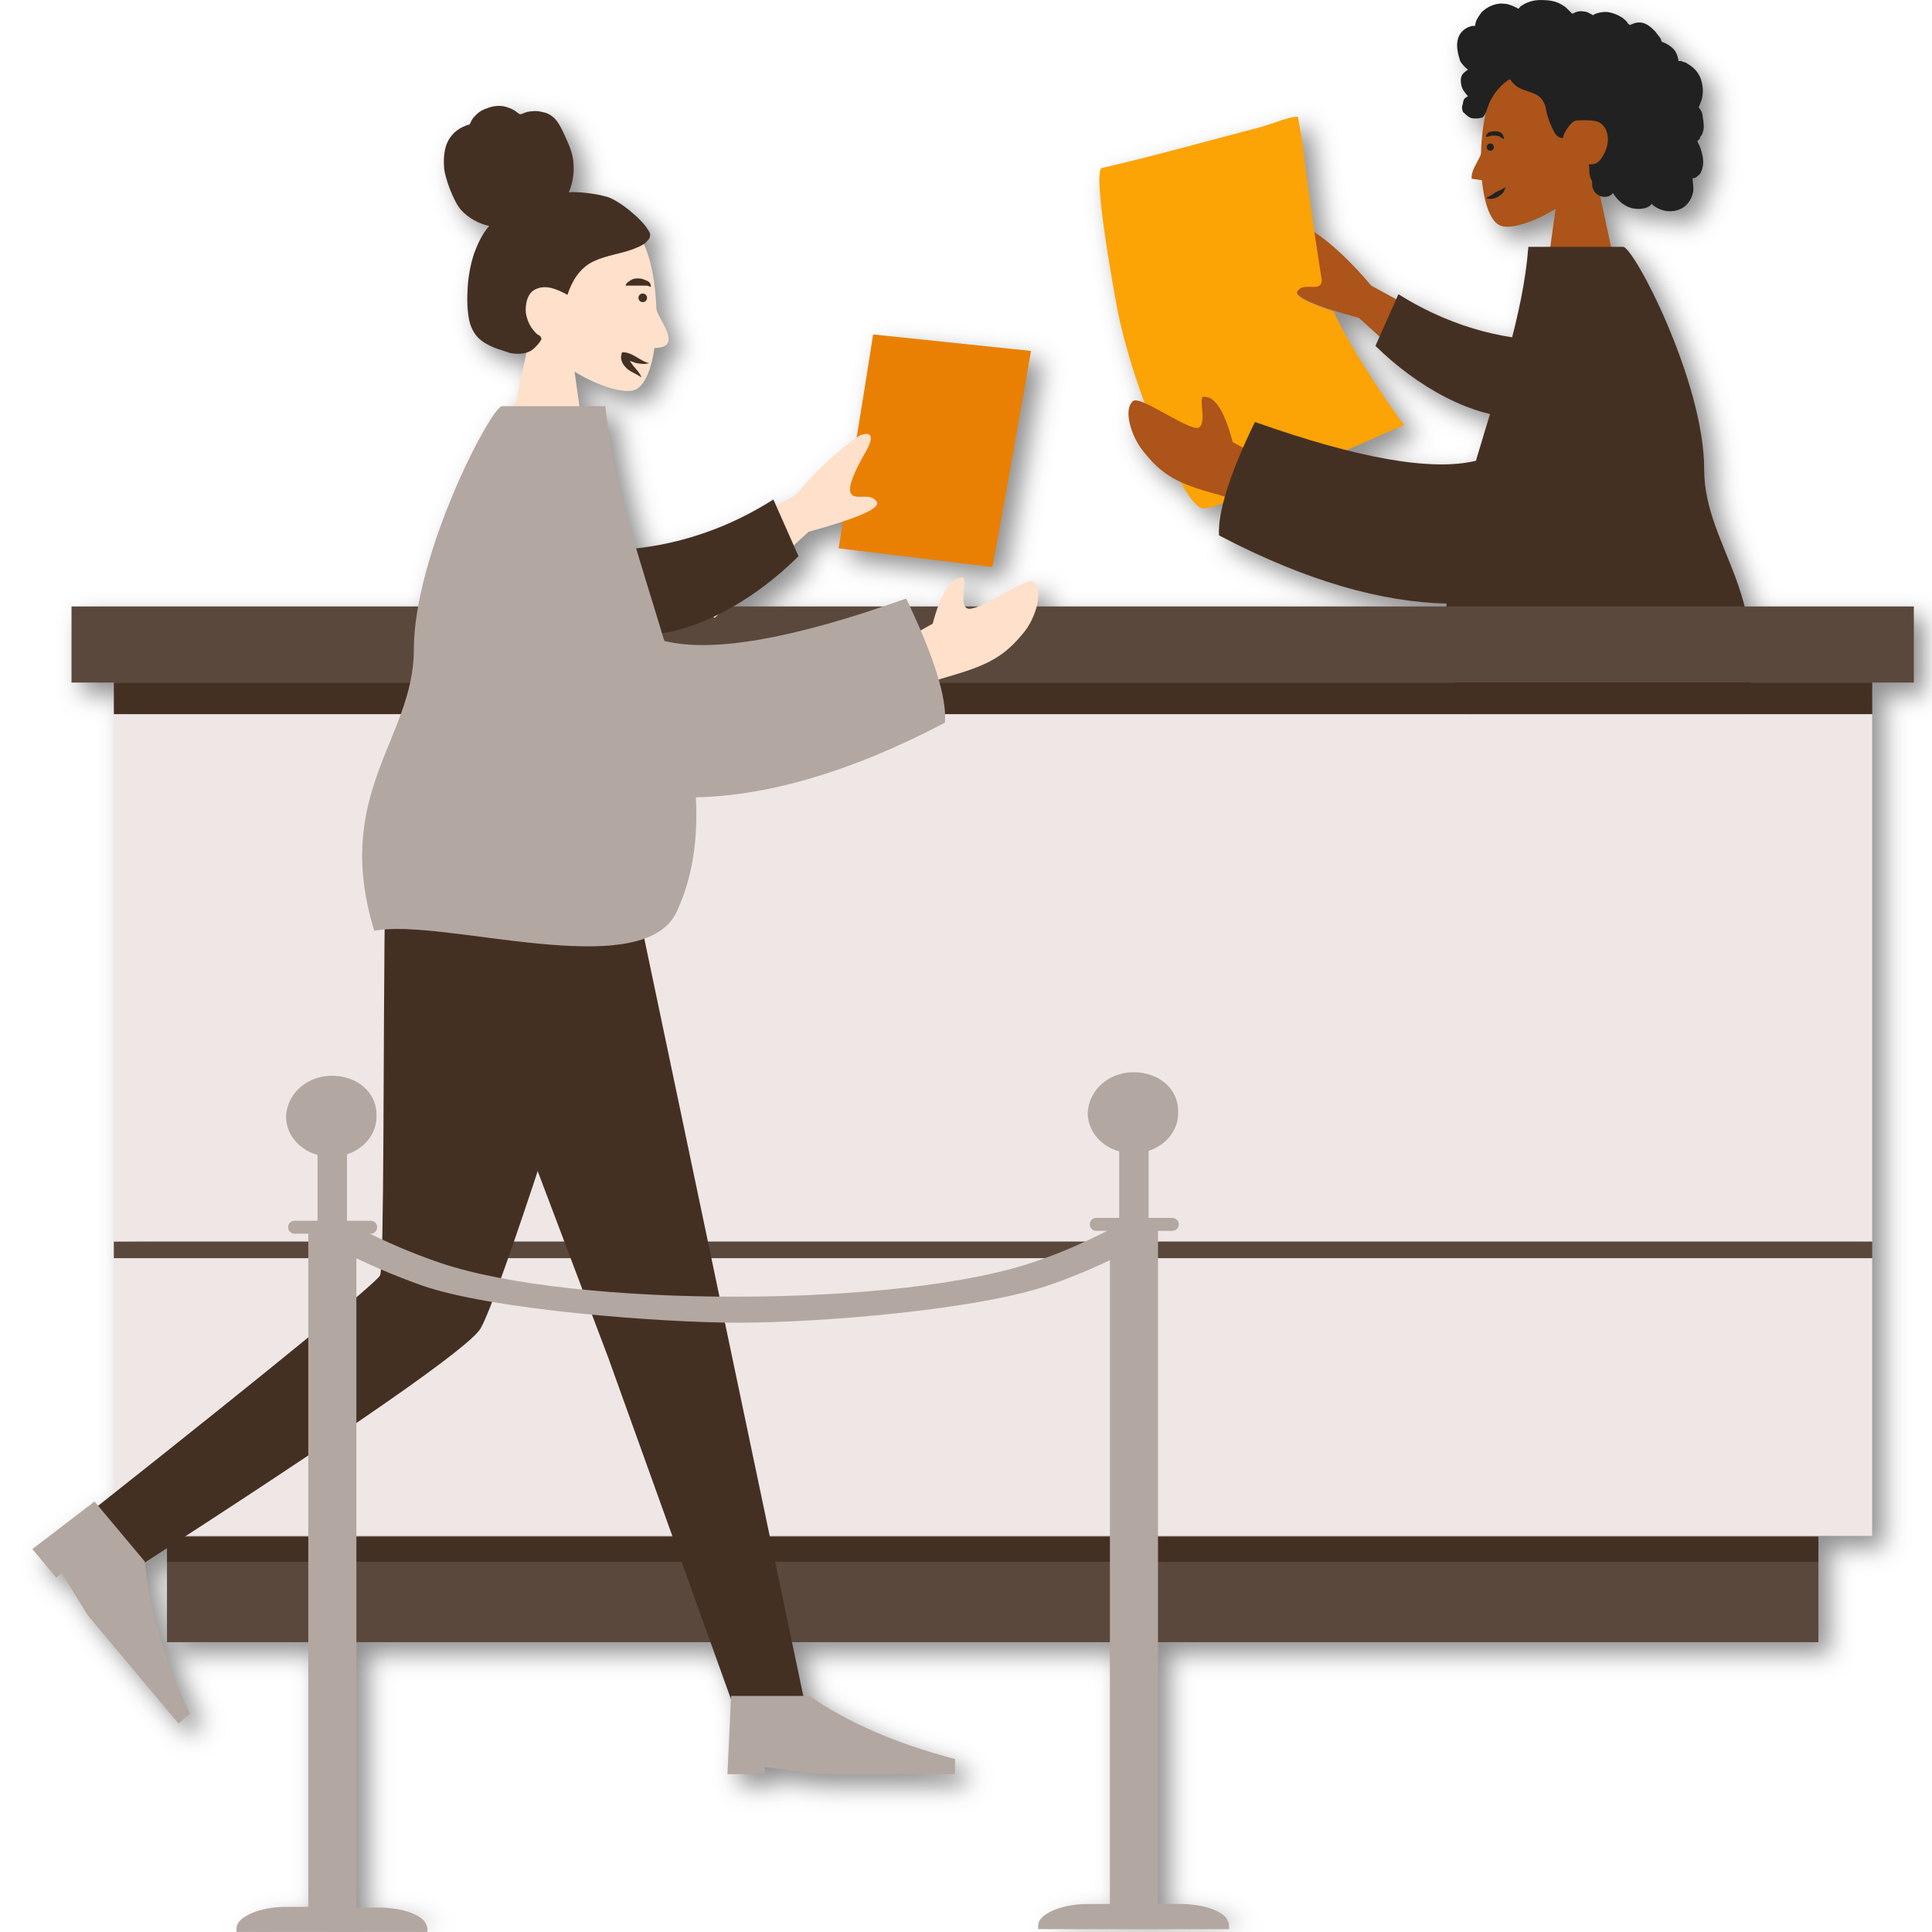
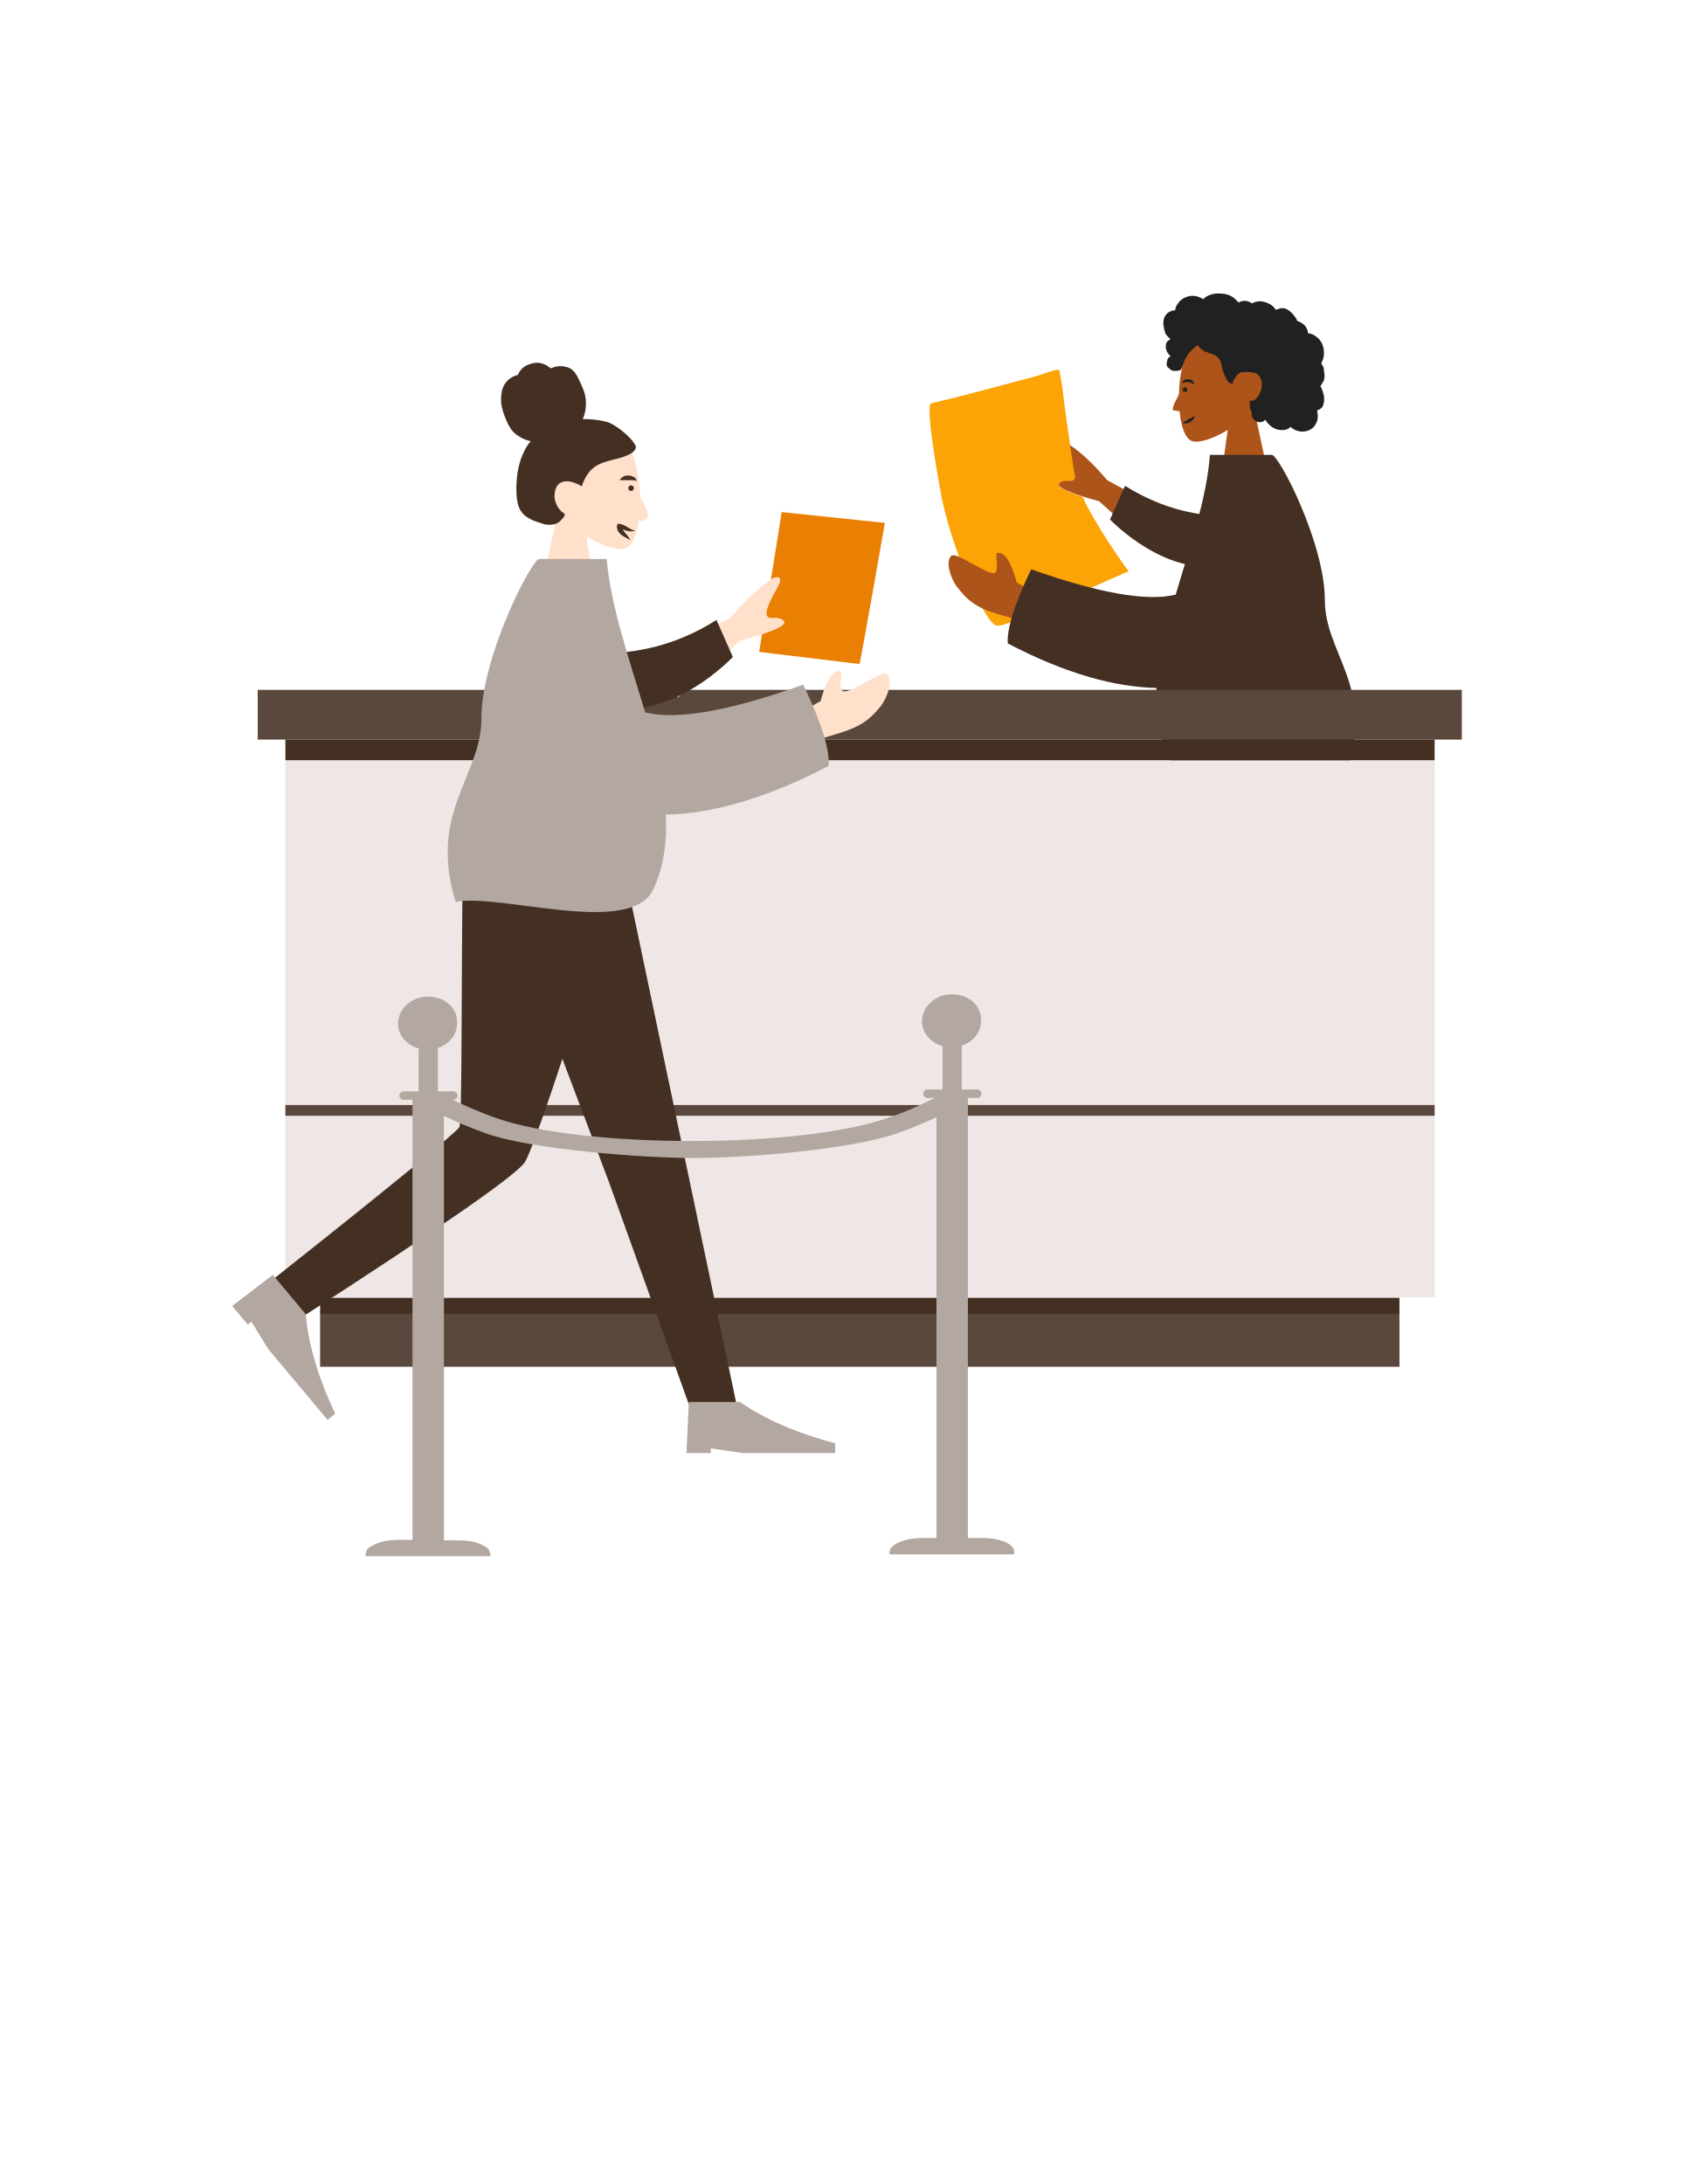
- <svg xmlns="http://www.w3.org/2000/svg" fill="none" height="60" viewBox="0 0 60 60" width="60">
-   <filter id="a" color-interpolation-filters="sRGB" filterUnits="userSpaceOnUse" height="61.406" width="59.837" x=".654" y="-.352">
-     <feFlood flood-opacity="0" result="BackgroundImageFix" />
-     <feColorMatrix in="SourceAlpha" result="hardAlpha" type="matrix" values="0 0 0 0 0 0 0 0 0 0 0 0 0 0 0 0 0 0 127 0" />
-     <feOffset dx=".352" dy=".352" />
-     <feGaussianBlur stdDeviation=".352" />
-     <feColorMatrix type="matrix" values="0 0 0 0 0.129 0 0 0 0 0.129 0 0 0 0 0.129 0 0 0 0.5 0" />
-     <feBlend in2="BackgroundImageFix" mode="normal" result="effect1_dropShadow_172_61674" />
-     <feBlend in="SourceGraphic" in2="effect1_dropShadow_172_61674" mode="normal" result="shape" />
-   </filter>
-   <clipPath id="b">
-     <path d="m0 0h60v60h-60z" />
-   </clipPath>
-   <g clip-path="url(#b)">
-     <g filter="url(#a)">
-       <path d="m49.559 5.46c.49-.58.825-1.27.758-2.051-.156-2.251-3.299-1.761-3.923-.624-.602 1.137-.535 4.034.245 4.235.312.089.981-.111 1.672-.535l-.423 3.031h2.541z" fill="#ac5419" />
-       <path d="m45.28 1.204c.044-.178.201-.334.379-.379.044-.022.089-.022.134-.022h.022s0-.022 0-.045c0-.022.022-.067.022-.089.044-.111.111-.201.178-.29.156-.156.357-.245.557-.267.111 0 .223-0.0.334.045.067.022.112.045.156.067.022 0 .067.045.089.045s.045-.045.067-.067c.178-.134.401-.201.624-.201.245 0 .49.022.713.178.045.022.089.067.134.111.022.022.045.045.067.067s.022.022.045.045c.022.022.022.022.045.022.111-.067.223-.089.334-.067.067 0 .134.022.201.067.022 0 .067.045.089.045s.067-.045.089-.045c.134-.045.268-.067.401-.045s.29.089.401.156c.067.045.111.089.156.134.022.022.022.045.045.067s.045.022.045.045c0 0 .156-.067.178-.067.089-.022.156-.022.245 0 .156.045.268.156.379.267.044.067.089.111.134.178.022.022.045.067.045.089s.022.045.022.045c.022.022.022.022.044.022.112.045.223.111.312.201.089.089.134.223.156.334v.045h.045c.022 0 .067 0 .089.022.067.022.112.022.156.067.201.111.357.29.423.513.067.223.067.49-.022.691-.022.045-.022.067-.044.111-.022.022-.022.022 0 .045 0 .022.022.045.044.067.045.067.067.156.067.223.022.134.045.267.022.401-.022.067-.022.111-.067.178-.022.022-.044.045-.044.089 0 .022-.022.022-.045.045l-.022.022c-.022.022-.022 0 0 .022 0 .045.022.067.045.111s.022.067.044.111c.022.067.045.156.067.245.022.156.022.312-.045.468-.022.067-.067.111-.134.156-.022.022-.045.045-.089.045-.022 0-.045 0-.045.022v.067c.022.156.044.312-.022.468-.045.134-.134.267-.268.357-.245.156-.557.156-.802.022-.067-.045-.134-.067-.178-.134-.134.178-.423.178-.624.134-.245-.067-.446-.245-.58-.468-.156.201-.49.134-.602-.089-.022-.045-.045-.111-.045-.156 0-.022 0-.067 0-.089 0-.045-.022-.067-.044-.111-.022-.067-.045-.156-.045-.223 0-.045 0-.089 0-.111 0-.045 0-.067-.022-.111.067 0 .134 0 .201-.022s.111-.067.156-.111c.089-.111.156-.245.201-.379.089-.29.045-.646-.245-.802-.134-.067-.557-.067-.713-.045-.178.045-.379.423-.379.468 0 .022 0 .045-.022.067-.045.022-.111-.022-.156-.045-.067-.045-.089-.111-.134-.178-.067-.134-.134-.29-.178-.446-.044-.111-.044-.245-.089-.357-.045-.111-.112-.223-.223-.29-.111-.067-.245-.111-.379-.156-.134-.045-.245-.089-.357-.201-.022-.022-.045-.045-.067-.067s-.022-.067-.045-.067c-.022-.022-.089.022-.111.045-.134.089-.245.223-.357.357-.089.134-.178.267-.223.423-.045.111-.067.245-.156.334-.045.045-.312.067-.401.022-.089-.045-.178-.134-.223-.178-.022-.067-.045-.134-.022-.178 0-.045.022-.067.022-.111 0-.022.022-.067.022-.089.022-.045.089-.089.134-.111-.067-.067-.112-.134-.156-.201-.045-.089-.067-.178-.067-.267 0-.067 0-.134.045-.201s.111-.111.178-.156c-.089-.067-.178-.156-.245-.267-.067-.223-.134-.468-.067-.691z" fill="#212121" />
-       <path d="m46.059 4.503c0 .379-.379.691-.357 1.048.156.022.312.045.468.067" fill="#ac5419" />
-       <path d="m46.15 6.152c.134.045.268.022.379-.045.112-.067.201-.156.223-.29-.111.067-.201.111-.312.156-.067.067-.178.111-.29.178z" fill="#212121" />
-       <path d="m46.707 4.324c0-.067-.022-.134-.067-.178-.045-.045-.112-.067-.178-.067-.067 0-.134 0-.201.022-.067.022-.111.089-.111.156.067-.022.111-.022.156-.045h.134c.044 0 .089.022.134.022.022.045.067.045.134.089z" fill="#212121" />
-       <path d="m46.284 4.68c.062-.001.111-.051.11-.113-.001-.062-.051-.111-.113-.11-.062.001-.111.051-.11.113.001.062.051.111.113.11z" fill="#212121" />
-       <path d="m46.261 10.876-3.678-2.006c-.602-.713-1.204-1.293-1.805-1.694-.178-.067-.49-.111-.201.401.29.535.58 1.092.423 1.248-.156.156-.535-.067-.713.201-.111.178.513.468 1.917.847l2.675 2.429z" fill="#ac5419" />
-       <path d="m48.266 10.586c-1.293-.022-2.987-.29-4.837-1.449l-.713 1.605c1.27 1.248 3.031 2.273 4.591 2.229 1.226-.045 1.85-1.516.958-2.385z" fill="#443023" />
-       <path d="m34.225 5.216c1.649-.379 3.299-.847 4.926-1.27.201-.045 1.025-.379 1.159-.312 0 0 .156.869.178 1.114.089.825.223 1.649.334 2.474.089.557.156 1.048.201 1.315 0 .067.022.111.022.134 0 .089 0 .134-.045.178-.156.156-.535-.067-.713.201-.089.134.29.334 1.137.624.446 1.07 2.006 3.343 2.184 3.522-1.27.557-2.519 1.114-3.789 1.649-.312.134-2.162 1.025-2.496.936-.334-.089-.825-1.115-1.092-1.672-.646-1.337-1.137-2.764-1.471-4.213-.089-.401-.869-4.614-.535-4.681z" fill="#fca306" />
-       <path d="m39.909 16.448c-.758-.535-1.449-.914-2.095-1.092-1.248-.334-1.738-.602-2.34-1.382-.334-.423-.602-1.248-.29-1.516.201-.178 1.427.713 1.917.825.49.111.045-1.07.312-.958.334 0 .624.468.869 1.404l1.738.959z" fill="#ac5419" />
-       <path d="m45.838 14.309c-1.36.334-3.655-.067-6.865-1.204-.802 1.649-1.159 2.831-1.115 3.522 2.764 1.449 5.104 2.073 7.066 2.117-.067 1.159.089 2.251.557 3.254.981 2.073 6.642.156 8.559.535 1.204-3.878-1.115-5.461-1.115-7.957 0-2.719-2.184-6.91-2.519-6.91h-2.942c-.156 2.095-.958 4.369-1.627 6.642z" fill="#443023" />
-       <path d="m56.472 47.721h-51.286v.802h51.286z" fill="#443023" />
-       <path d="m56.472 48.502h-51.286v2.496h51.286z" fill="#5a483c" />
-       <path d="m2.221 21.197v-2.363h57.215v2.363h-1.828-53.538z" fill="#5a483c" />
-       <path d="m58.142 39.073h-54.607v8.626h54.607z" fill="#eee7e5" />
-       <path d="m58.142 22.178h-54.607v16.382h54.607z" fill="#eee7e5" />
-       <path d="m58.142 38.56h-54.607v.513h54.607z" fill="#5a483c" />
-       <path d="m58.143 21.197h-54.607v.981h54.607z" fill="#443023" />
-       <path d="m26.045 17.028 4.77.58c.112-.446 1.204-6.709 1.204-6.709l-4.904-.513s-.245 1.583-.513 3.21c-.022.178-.067.357-.089.557-.022.134-.045.29-.067.423-.022.067-.022.134-.045.201-.022.111-.044.223-.044.334v.111c0 .045.044.089.067.134.156.178.58-.067.78.223.089.134-.245.334-1.025.602-.067.423-.111.736-.134.847z" fill="#ea8003" />
-       <path d="m27.317 22.109c.758-.557 1.471-.914 2.117-1.092 1.248-.357 1.761-.624 2.385-1.404.334-.423.602-1.248.29-1.538-.201-.178-1.426.736-1.939.825-.513.112-.045-1.092-.312-.958-.334 0-.646.49-.892 1.427l-1.761.981z" fill="#ffe0cb" />
-       <path d="m13.32 27.437 5.572 14.733 3.901 10.855h2.229l-5.372-25.587z" fill="#443023" />
-       <path d="m11.96 27.437c-.067 5.06-.022 11.858-.156 12.17-.089.201-3.009 2.608-8.782 7.177l1.137 1.961c6.843-4.413 10.431-6.91 10.765-7.489.535-.891 3.165-8.982 4.525-13.819z" fill="#443023" />
-       <path d="m1.005 48.109 1.931-1.478 1.56 1.862c.13 1.405.577 2.979 1.404 4.73l-.358.301-2.82-3.366-.803-1.305-.171.143z" fill="#b3a7a1" />
-       <path d="m22.592 55.097.112-2.429h2.429c1.159.802 2.652 1.471 4.525 1.961v.468h-4.391l-1.516-.223v.223z" fill="#b3a7a1" />
-       <path d="m16.463 10.408c-.535-.624-.891-1.404-.825-2.251.178-2.474 3.633-1.939 4.302-.691.669 1.248.602 4.413-.268 4.658-.357.089-1.092-.134-1.828-.58l.468 3.321h-2.786z" fill="#ffe0cb" />
-       <path d="m18.825 6.106c-.379-.111-.936-.156-1.159-.134.134-.312.178-.669.134-1.003-.045-.334-.201-.624-.334-.914-.067-.134-.134-.267-.245-.379-.111-.111-.245-.178-.401-.201-.156-.045-.312-.022-.446 0-.067.022-.134.045-.178.067-.067.022-.089-.022-.156-.067-.111-.089-.29-.156-.423-.178-.156-.022-.334 0-.49.067-.156.045-.29.134-.401.267-.045.045-.089.111-.111.178-.022.022-.022.045-.045.067-.022 0-.067 0-.089.022-.267.089-.49.29-.602.557-.067.156-.111.423-.089.713 0 .29.29 1.092.535 1.36.223.245.557.423.869.49-.223.245-.357.557-.468.847-.111.334-.178.691-.201 1.048-.022.334-.022.691.045 1.025.067.312.223.557.49.713.112.067.245.134.379.178.134.044.268.089.401.134.245.045.557.045.758-.156.067-.067.156-.156.201-.245.022-.022.022-.045 0-.089-.022-.044-.067-.067-.112-.089-.201-.178-.312-.401-.357-.669-.022-.267.045-.624.312-.736.334-.156.691.022.981.178.134-.423.379-.825.78-1.025.446-.223.936-.245 1.382-.446.111-.045.245-.111.312-.201.045-.045.089-.089.089-.156.022-.067-.022-.134-.067-.201-.178-.312-.892-.914-1.293-1.025z" fill="#443023" />
-       <path d="m20.34 9.316c-.022.423.357.758.423 1.159.045.423-.468.29-.758.379" fill="#ffe0cb" />
-       <path d="m20.163 11.277c-.134.044-.268.022-.401 0-.134-.045-.223-.089-.334-.089l.111-.089c0 .044 0 .067.022.111s.067.089.111.156c.045.045.089.112.134.156.044.067.089.112.111.201-.111-.089-.245-.134-.379-.223-.067-.045-.111-.089-.178-.178-.045-.067-.089-.178-.067-.29l.022-.089h.089c.156.022.267.089.379.156.156.089.245.156.379.178z" fill="#443023" />
-       <path d="m19.961 9.383c.074 0 .134-.06.134-.134s-.06-.134-.134-.134c-.074 0-.134.06-.134.134s.06.134.134.134z" fill="#443023" />
-       <path d="m20.207 8.915c-.067-.045-.134-.045-.178-.045-.067 0-.111 0-.178 0h-.201c-.067 0-.134 0-.223 0 .022-.089.111-.134.178-.178.067-.045.156-.045.223-.045.089 0 .156.022.245.067.089.022.156.111.134.201z" fill="#443023" />
-       <path d="m20.698 17.585 4.012-2.207c.669-.802 1.337-1.404 1.984-1.85.201-.089.535-.134.223.446-.334.58-.646 1.204-.468 1.382.156.178.58-.067.78.223.134.201-.58.513-2.118.936l-2.92 2.675z" fill="#ffe0cb" />
-       <path d="m18.736 17.095c1.404-.022 3.276-.312 5.282-1.583l.78 1.761c-1.382 1.382-3.321 2.496-5.015 2.452-1.337-.045-2.028-1.672-1.048-2.63z" fill="#443023" />
-       <g fill="#b3a7a1">
-         <path d="m20.63 19.903c1.493.379 4.012-.067 7.511-1.315.869 1.805 1.27 3.098 1.204 3.856-3.009 1.583-5.595 2.273-7.734 2.318.067 1.27-.089 2.474-.602 3.566-1.07 2.251-7.288.156-9.384.58-1.315-4.257 1.226-5.996 1.226-8.715 0-2.987 2.407-7.578 2.741-7.578h3.21c.201 2.296 1.092 4.814 1.828 7.288z" />
-         <path d="m34.516 38.158c-.736.379-1.516.736-2.318 1.003-4.146 1.471-14.421 1.471-18.567.045-.847-.29-1.672-.646-2.452-1.048l-.602.669c.802.423 1.649.78 2.519 1.092 2.162.758 7.422 1.159 9.852 1.159 2.474 0 7.534-.401 9.74-1.204.825-.29 1.627-.646 2.407-1.048z" />
-         <path d="m13.163 59.643c-.245-.245-.78-.401-1.404-.401h-.691v-20.662-.423h-.736-.758v.423 20.639h-.691c-.624 0-1.159.178-1.404.401-.089.089-.134.178-.134.29v.089h5.929v-.089c0-.089-.045-.178-.111-.268z" />
-         <path d="m11.512 37.912h-.736v-2.407h-.914v2.407h-.713c-.111 0-.201.089-.201.201 0 .111.089.201.201.201h.713v.29h.914v-.29h.736c.112 0 .201-.089.201-.201 0-.112-.089-.201-.201-.201z" />
-         <path d="m10.912 33.521c-.178-.067-.379-.112-.602-.112-.624 0-1.137.357-1.337.847-.045.134-.089.267-.089.423 0 .691.624 1.248 1.404 1.248.78 0 1.404-.557 1.404-1.248.022-.535-.29-.958-.78-1.159z" />
-         <path d="m38.058 59.532c-.245-.245-.78-.401-1.404-.401h-.691v-20.662-.423h-.736-.758v.423 20.662h-.691c-.624 0-1.159.178-1.404.401-.089.089-.134.178-.134.29v.089h5.929v-.089c0-.111-.045-.201-.112-.29z" />
-         <path d="m36.408 37.823h-.736v-2.407h-.914v2.407h-.713c-.112 0-.201.089-.201.201s.089.201.201.201h.713v.29h.914v-.29h.736c.111 0 .201-.089.201-.201s-.089-.201-.201-.201z" />
-         <path d="m35.809 33.41c-.178-.067-.379-.111-.602-.111-.624 0-1.137.357-1.337.847-.045.134-.089.267-.089.423 0 .691.624 1.248 1.404 1.248.78 0 1.404-.557 1.404-1.248.022-.535-.29-.958-.78-1.159z" />
-       </g>
+ <svg xmlns="http://www.w3.org/2000/svg" height="320" viewBox="0 0 248 320" width="248">
+   <g fill="none" transform="translate(34.0159 43)">
+     <path d="m149.723 16.838c1.513-1.787 2.544-3.918 2.337-6.323-.481-6.942-10.172-5.43-12.096-1.924-1.856 3.505-1.65 12.44.756 13.059.962.275 3.024-.344 5.155-1.65l-1.306 9.347h7.835z" fill="#ac5419" />
+     <path d="m136.528 3.712c.137-.55.619-1.031 1.168-1.169.138-.069.275-.069.413-.069h.069s0-.069 0-.137c0-.069.068-.206.068-.275.138-.344.344-.619.55-.893.481-.481 1.1-.756 1.718-.825.344 0 .688 0 1.031.137.207.069.344.138.481.206.069 0 .207.138.275.138.069 0 .138-.138.207-.206.549-.412 1.237-.619 1.924-.619.756 0 1.512.069 2.199.55.138.069.275.206.413.344.069.069.137.138.206.206s.069.069.137.138c.069.069.069.069.138.069.344-.206.687-.275 1.031-.206.206 0 .412.069.618.206.069 0 .207.138.275.138.069 0 .207-.138.275-.138.413-.138.825-.206 1.237-.138.413.069.894.275 1.238.481.206.138.343.275.481.412.068.069.068.138.137.206.069.069.138.069.138.138 0 0 .481-.206.55-.206.274-.069.481-.069.756 0 .481.138.824.481 1.168.825.137.206.275.344.412.55.069.069.138.206.138.275 0 .069.069.138.069.138.068.069.068.069.137.069.344.138.687.344.962.619s.413.687.481 1.031v.137h.138c.069 0 .206 0 .275.069.206.069.343.069.481.206.618.344 1.1.893 1.306 1.581s.206 1.512-.069 2.131c-.069.138-.069.206-.137.344-.069.069-.069.069 0 .138 0 .069.068.137.137.206.138.206.206.481.206.687.069.412.138.825.069 1.237-.069.206-.069.344-.206.55-.069.069-.138.137-.138.275 0 .069-.068.069-.137.138l-.069.069c-.069.069-.069 0 0 .069 0 .138.069.206.138.344.068.137.068.206.137.344.069.206.138.481.206.756.069.481.069.962-.137 1.443-.069.206-.206.344-.413.481-.068.069-.137.138-.275.138-.068 0-.137 0-.137.069v.206c.069.481.137.962-.069 1.443-.137.412-.412.825-.824 1.1-.757.481-1.719.481-2.475.069-.206-.138-.412-.206-.55-.412-.412.55-1.306.55-1.924.412-.756-.206-1.375-.756-1.787-1.443-.481.619-1.512.412-1.856-.275-.069-.137-.137-.344-.137-.481 0-.069 0-.206 0-.275 0-.138-.069-.206-.138-.344-.069-.206-.137-.481-.137-.687 0-.137 0-.275 0-.344 0-.138 0-.206-.069-.344.206 0 .412 0 .619-.069.206-.069.343-.206.481-.344.275-.344.481-.756.618-1.168.275-.893.138-1.993-.756-2.474-.412-.206-1.718-.206-2.199-.138-.55.138-1.169 1.306-1.169 1.443 0 .069 0 .137-.068.206-.138.069-.344-.069-.481-.138-.207-.138-.275-.344-.413-.55-.206-.412-.412-.894-.55-1.375-.137-.344-.137-.756-.275-1.1-.137-.344-.343-.687-.687-.893s-.756-.344-1.168-.481c-.413-.138-.756-.275-1.1-.619-.069-.069-.137-.137-.206-.206-.069-.069-.069-.206-.138-.206-.068-.069-.275.069-.343.138-.413.275-.756.687-1.1 1.1-.275.412-.55.825-.687 1.306-.138.344-.207.756-.481 1.031-.138.137-.963.206-1.238.069s-.549-.412-.687-.55c-.069-.206-.137-.412-.069-.55 0-.138.069-.206.069-.344 0-.069.069-.206.069-.275.069-.137.275-.275.412-.344-.206-.206-.343-.412-.481-.619-.137-.275-.206-.55-.206-.825 0-.206 0-.412.137-.619.138-.206.344-.344.55-.481-.275-.206-.55-.481-.756-.825-.206-.687-.412-1.443-.206-2.131z" fill="#212121" />
+     <path d="m138.932 13.884c0 1.168-1.168 2.131-1.099 3.23.481.069.962.138 1.443.206" fill="#ac5419" />
+     <path d="m139.21 18.969c.413.137.825.069 1.169-.138.343-.206.618-.481.687-.893-.344.206-.619.344-.962.481-.206.206-.55.344-.894.55z" fill="#212121" />
+     <path d="m140.929 13.333c0-.206-.069-.412-.207-.55-.137-.137-.343-.206-.549-.206-.207 0-.413 0-.619.069-.206.069-.344.275-.344.481.207-.069.344-.069.481-.138h.413c.137 0 .275.069.412.069.069.137.206.137.413.275z" fill="#212121" />
+     <path d="m139.627 14.434c.189-.003.341-.158.339-.348-.003-.19-.159-.342-.349-.339-.189.003-.341.158-.339.348.003.19.159.342.349.339z" fill="#212121" />
+     <path d="m139.554 33.54-11.341-6.186c-1.855-2.199-3.711-3.986-5.567-5.224-.55-.206-1.512-.344-.619 1.237.894 1.65 1.787 3.368 1.306 3.849-.481.481-1.649-.206-2.199.619-.344.55 1.581 1.443 5.911 2.612l8.248 7.492z" fill="#ac5419" />
+     <path d="m145.739 32.647c-3.986-.069-9.21-.893-14.914-4.468l-2.2 4.949c3.918 3.849 9.348 7.011 14.159 6.873 3.78-.137 5.705-4.674 2.955-7.354z" fill="#443023" />
+     <path d="m102.44 16.083c5.086-1.168 10.172-2.612 15.189-3.918.619-.138 3.162-1.169 3.574-.962 0 0 .481 2.68.55 3.437.275 2.543.687 5.086 1.031 7.629.275 1.718.481 3.23.619 4.055 0 .206.068.344.068.412 0 .275 0 .412-.137.55-.481.481-1.65-.206-2.2.619-.274.412.894 1.031 3.506 1.924 1.374 3.299 6.186 10.31 6.735 10.86-3.917 1.718-7.766 3.437-11.684 5.086-.962.412-6.667 3.162-7.698 2.887-1.031-.275-2.543-3.437-3.368-5.155-1.993-4.124-3.505-8.523-4.536-12.99-.275-1.237-2.68-14.227-1.649-14.434z" fill="#fca306" />
+     <path d="m119.967 50.723c-2.337-1.649-4.468-2.818-6.461-3.368-3.849-1.031-5.361-1.856-7.217-4.261-1.031-1.306-1.855-3.849-.893-4.674.618-.55 4.399 2.199 5.911 2.543 1.512.344.137-3.299.962-2.955 1.031 0 1.924 1.443 2.68 4.33l5.361 2.955z" fill="#ac5419" />
+     <path d="m138.25 44.126c-4.193 1.031-11.272-.206-21.17-3.712-2.474 5.086-3.574 8.729-3.436 10.86 8.522 4.468 15.739 6.392 21.788 6.529-.207 3.574.274 6.942 1.718 10.035 3.024 6.392 20.482.481 26.393 1.65 3.711-11.96-3.437-16.839-3.437-24.537 0-8.385-6.736-21.307-7.767-21.307h-9.072c-.481 6.461-2.956 13.471-5.017 20.482z" fill="#443023" />
+     <path d="m171.035 147.154h-158.15v2.475h158.15z" fill="#443023" />
+     <path d="m171.037 149.561h-158.15v7.698h158.15z" fill="#5a483c" />
+     <path d="m3.744 65.364v-7.286h176.433v7.286h-5.636-165.092z" fill="#5a483c" />
+     <path d="m176.19 120.489h-168.391v26.599h168.391z" fill="#eee7e5" />
+     <path d="m176.192 68.392h-168.391v50.517h168.391z" fill="#eee7e5" />
+     <path d="m176.19 118.908h-168.391v1.581h168.391z" fill="#5a483c" />
+     <path d="m176.192 65.366h-168.391v3.024h168.391z" fill="#443023" />
+     <path d="m77.217 52.512 14.708 1.787c.344-1.375 3.712-20.688 3.712-20.688l-15.121-1.581s-.756 4.88-1.581 9.897c-.069.55-.206 1.1-.275 1.718-.069.412-.137.893-.206 1.306-.069.206-.069.412-.138.619-.068.344-.137.687-.137 1.031v.344c0 .138.137.275.206.412.481.55 1.787-.206 2.406.687.275.412-.756 1.031-3.162 1.856-.206 1.306-.344 2.268-.412 2.612z" fill="#ea8003" />
+     <path d="m81.135 68.182c2.337-1.719 4.536-2.818 6.529-3.368 3.849-1.1 5.43-1.925 7.355-4.33 1.031-1.306 1.855-3.849.893-4.743-.618-.55-4.399 2.268-5.979 2.543-1.581.344-.138-3.368-.963-2.955-1.031 0-1.993 1.512-2.749 4.399l-5.43 3.024z" fill="#ffe0cb" />
+     <path d="m37.972 84.607 17.183 45.432 12.028 33.472h6.873l-16.564-78.904z" fill="#443023" />
+     <path d="m33.779 84.607c-.206 15.602-.069 36.565-.481 37.528-.275.618-9.279 8.041-27.08 22.131l3.505 6.048c21.1-13.608 32.166-21.306 33.197-23.093 1.649-2.75 9.76-27.699 13.952-42.614z" fill="#443023" />
+     <path d="m0 148.352 5.956-4.557 4.811 5.743c.401 4.331 1.78 9.187 4.33 14.586l-1.105.928-8.696-10.378-2.475-4.025-.526.442z" fill="#b3a7a1" />
+     <path d="m66.566 169.903.344-7.492h7.491c3.574 2.474 8.179 4.536 13.953 6.048v1.444h-13.54l-4.674-.687v.687z" fill="#b3a7a1" />
+     <path d="m47.663 32.099c-1.65-1.925-2.749-4.33-2.543-6.942.55-7.629 11.203-5.98 13.265-2.131 2.062 3.849 1.856 13.609-.825 14.365-1.1.275-3.368-.412-5.636-1.787l1.443 10.241h-8.591z" fill="#ffe0cb" />
+     <path d="m54.949 18.833c-1.168-.344-2.887-.481-3.574-.412.412-.962.55-2.062.412-3.093-.137-1.031-.619-1.925-1.031-2.818-.206-.412-.412-.825-.756-1.168-.344-.344-.756-.55-1.237-.619-.481-.138-.962-.069-1.375 0-.206.069-.412.137-.55.206-.206.069-.275-.069-.481-.206-.344-.275-.893-.481-1.306-.55-.481-.069-1.031 0-1.512.206-.481.138-.893.412-1.237.825-.137.138-.275.344-.344.55-.069.069-.069.137-.138.206-.069 0-.206 0-.275.069-.825.275-1.512.893-1.856 1.718-.206.481-.344 1.306-.275 2.199 0 .893.893 3.368 1.65 4.193.687.756 1.718 1.306 2.68 1.512-.687.756-1.1 1.718-1.443 2.612-.344 1.031-.55 2.131-.619 3.23-.069 1.031-.069 2.131.137 3.162.206.962.687 1.718 1.512 2.199.344.206.756.412 1.168.55.412.138.825.275 1.237.412.756.138 1.718.138 2.337-.481.206-.206.481-.481.619-.756.069-.069.069-.138 0-.275-.069-.137-.206-.206-.344-.275-.619-.55-.962-1.237-1.1-2.062-.069-.825.137-1.925.962-2.268 1.031-.481 2.131.069 3.024.55.412-1.306 1.168-2.543 2.406-3.162 1.375-.687 2.887-.756 4.261-1.375.344-.138.756-.344.962-.619.138-.138.275-.275.275-.481.069-.206-.069-.412-.206-.619-.55-.962-2.749-2.818-3.986-3.162z" fill="#443023" />
+     <path d="m59.621 28.731c-.069 1.306 1.1 2.337 1.306 3.574.138 1.306-1.443.893-2.337 1.168" fill="#ffe0cb" />
+     <path d="m59.073 34.779c-.412.138-.825.069-1.237 0-.412-.137-.687-.275-1.031-.275l.344-.275c0 .137 0 .206.069.344.069.138.206.275.344.481.138.137.275.344.412.481.138.206.275.344.344.619-.344-.275-.756-.412-1.168-.687-.206-.137-.344-.275-.55-.55-.138-.206-.275-.55-.206-.893l.069-.275h.275c.481.069.825.275 1.169.481.481.275.756.481 1.168.55z" fill="#443023" />
+     <path d="m58.452 28.939c.228 0 .412-.185.412-.412 0-.228-.185-.412-.412-.412-.228 0-.412.185-.412.412 0 .228.185.412.412.412z" fill="#443023" />
+     <path d="m59.21 27.496c-.206-.138-.412-.138-.55-.138-.206 0-.344 0-.55 0h-.619c-.206 0-.412 0-.687 0 .069-.275.344-.412.55-.55.206-.138.481-.138.687-.138.275 0 .481.069.756.206.275.069.481.344.412.619z" fill="#443023" />
+     <path d="m60.722 54.23 12.372-6.804c2.062-2.474 4.124-4.33 6.117-5.705.618-.275 1.649-.412.687 1.375-1.031 1.787-1.993 3.712-1.443 4.261.481.55 1.787-.206 2.405.687.413.619-1.787 1.581-6.529 2.887l-9.004 8.247z" fill="#ffe0cb" />
+     <path d="m54.673 52.719c4.33-.069 10.104-.962 16.289-4.88l2.405 5.43c-4.261 4.261-10.241 7.698-15.464 7.561-4.124-.138-6.255-5.155-3.23-8.111z" fill="#443023" />
+     <g fill="#b3a7a1">
+       <path d="m60.513 61.378c4.605 1.169 12.372-.206 23.163-4.055 2.68 5.567 3.917 9.554 3.711 11.891-9.279 4.88-17.251 7.01-23.85 7.148.206 3.917-.275 7.629-1.856 10.997-3.299 6.942-22.475.481-28.936 1.787-4.055-13.128 3.78-18.489 3.78-26.874 0-9.21 7.423-23.369 8.454-23.369h9.897c.619 7.079 3.368 14.846 5.636 22.475z" />
+       <path d="m103.337 117.668c-2.268 1.168-4.674 2.268-7.148 3.093-12.784 4.536-44.469 4.536-57.253.137-2.612-.893-5.155-1.993-7.56-3.23l-1.856 2.062c2.474 1.306 5.086 2.405 7.767 3.368 6.667 2.337 22.887 3.574 30.379 3.574 7.63 0 23.232-1.237 30.036-3.712 2.543-.893 5.017-1.993 7.423-3.23z" />
+       <path d="m37.49 183.923c-.756-.756-2.406-1.237-4.33-1.237h-2.131v-63.714-1.306h-2.268-2.337v1.306 63.645h-2.131c-1.925 0-3.574.55-4.33 1.237-.275.275-.412.55-.412.894v.274h18.282v-.274c0-.275-.137-.55-.344-.825z" />
+       <path d="m32.402 116.91h-2.268v-7.423h-2.818v7.423h-2.199c-.344 0-.619.275-.619.619 0 .343.275.618.619.618h2.199v.894h2.818v-.894h2.268c.344 0 .619-.275.619-.618 0-.344-.275-.619-.619-.619z" />
+       <path d="m30.55 103.371c-.55-.206-1.168-.343-1.856-.343-1.925 0-3.505 1.1-4.124 2.612-.138.412-.275.824-.275 1.305 0 2.131 1.924 3.849 4.33 3.849s4.33-1.718 4.33-3.849c.069-1.649-.893-2.955-2.406-3.574z" />
+       <path d="m114.261 183.579c-.756-.756-2.405-1.237-4.33-1.237h-2.13v-63.714-1.306h-2.268-2.337v1.306 63.714h-2.131c-1.924 0-3.574.55-4.33 1.237-.275.275-.412.55-.412.894v.274h18.282v-.274c0-.344-.137-.619-.344-.894z" />
+       <path d="m109.173 116.636h-2.268v-7.423h-2.818v7.423h-2.199c-.344 0-.619.275-.619.619s.275.618.619.618h2.199v.894h2.818v-.894h2.268c.344 0 .619-.274.619-.618s-.275-.619-.619-.619z" />
+       <path d="m107.324 103.029c-.55-.206-1.169-.344-1.856-.344-1.925 0-3.505 1.1-4.124 2.612-.138.412-.275.825-.275 1.306 0 2.13 1.924 3.849 4.33 3.849s4.33-1.719 4.33-3.849c.069-1.65-.893-2.956-2.405-3.574z" />
    </g>
  </g>
</svg>
